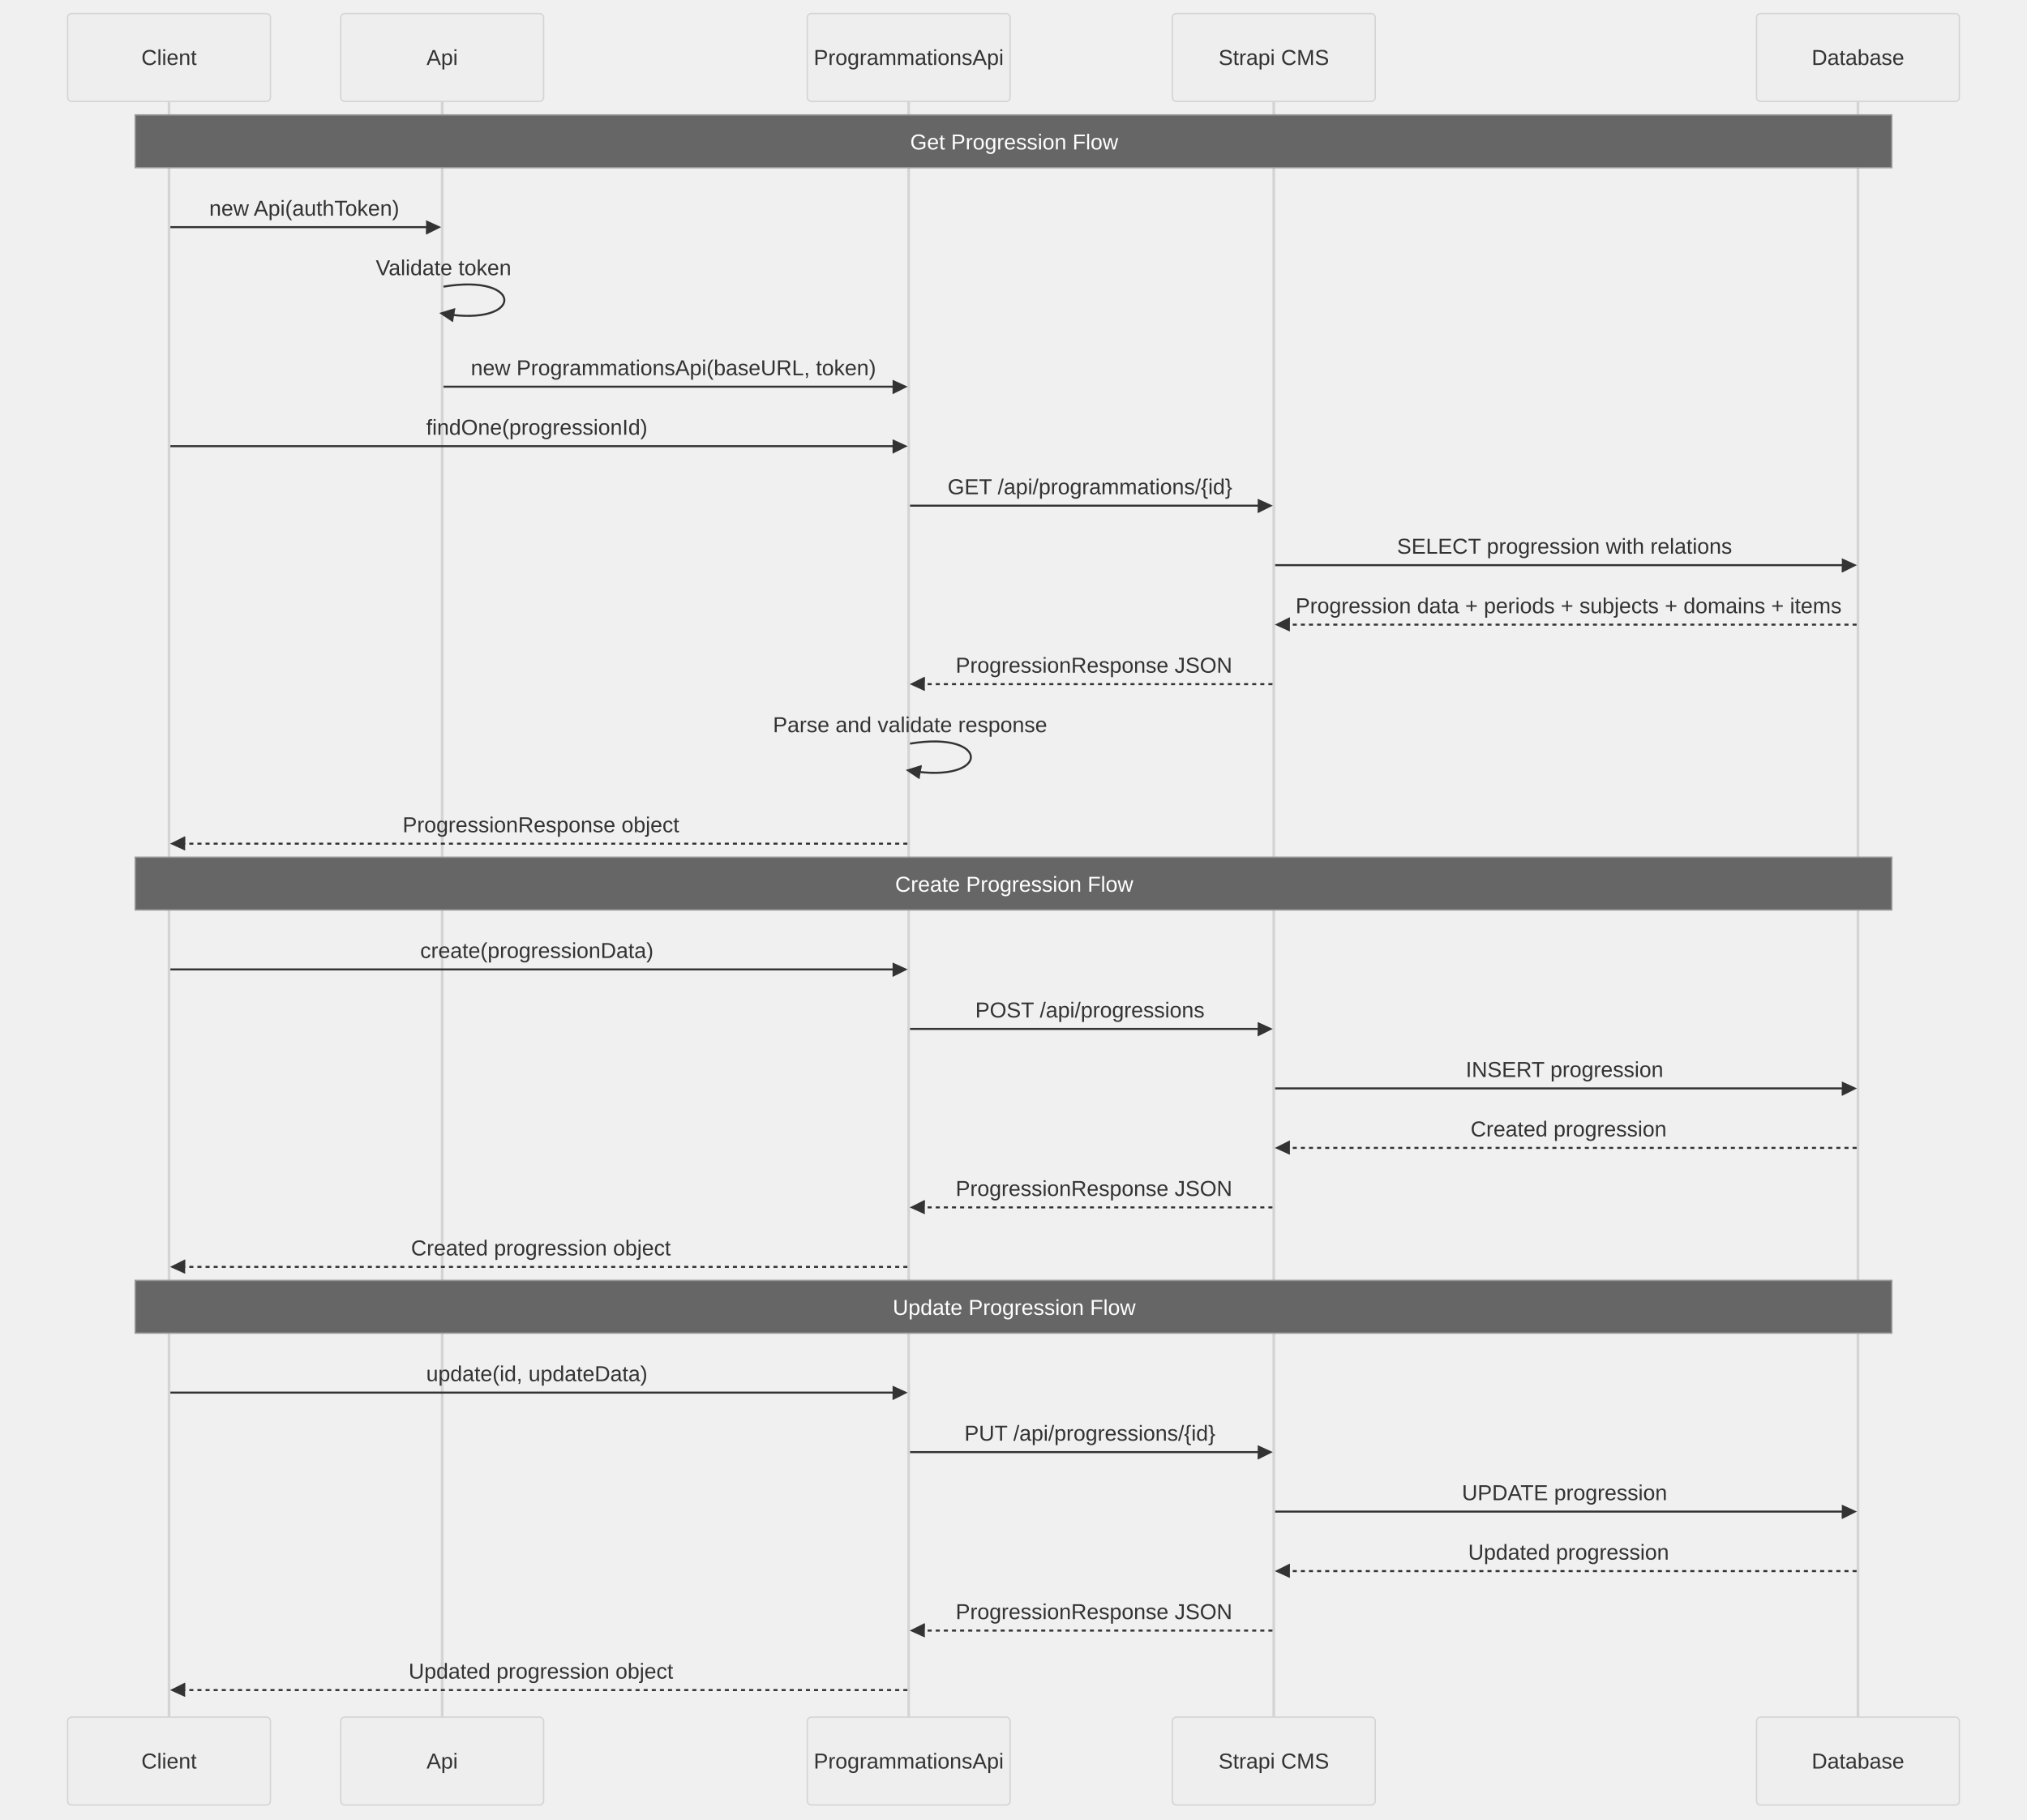
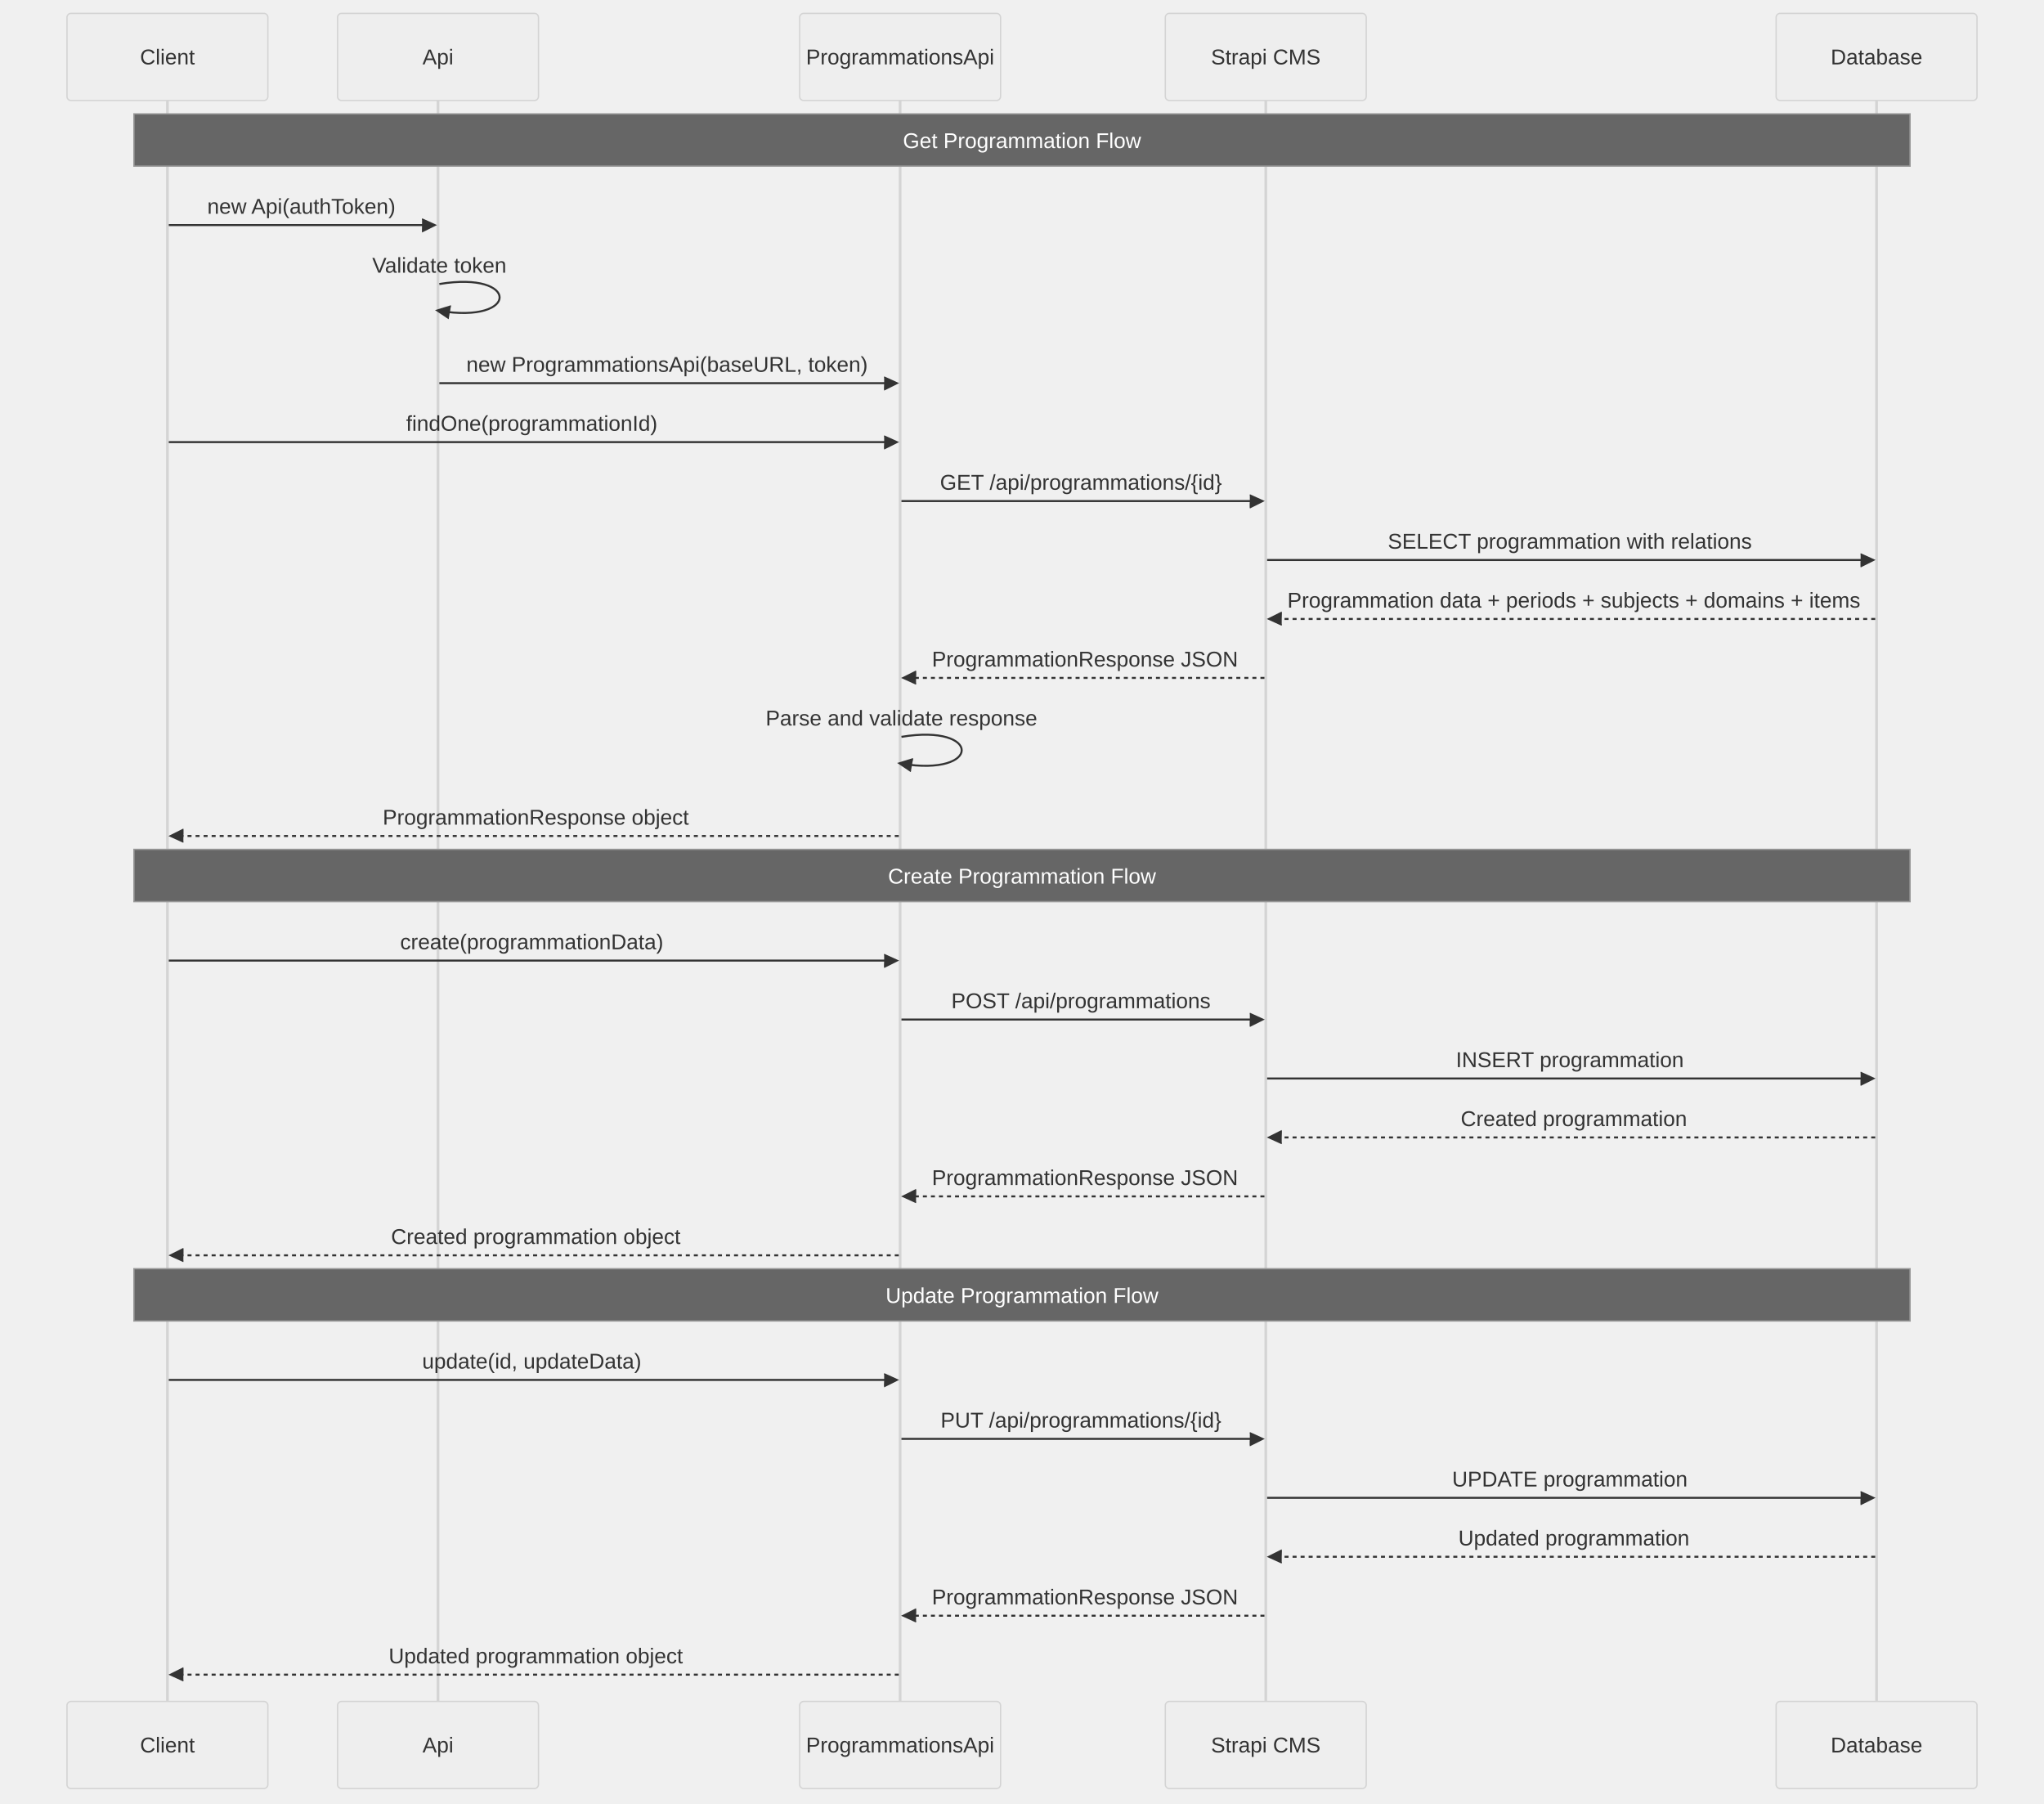
- <svg xmlns="http://www.w3.org/2000/svg" aria-roledescription="sequence" role="graphics-document document" viewBox="-50 -10 1499 1346" style="max-width: 1499px; background-color: white;" width="100%" id="my-svg">
+ <svg xmlns="http://www.w3.org/2000/svg" aria-roledescription="sequence" role="graphics-document document" viewBox="-50 -10 1526 1346" style="max-width: 1526px; background-color: white;" width="100%" id="my-svg">
  <g>
-     <rect class="actor actor-bottom" ry="3" rx="3" name="DB" height="65" width="150" stroke="#666" fill="#eaeaea" y="1260" x="1249" />
-     <text style="text-anchor: middle; font-size: 16px; font-weight: 400;" class="actor actor-box" alignment-baseline="central" dominant-baseline="central" y="1292.5" x="1324">
-       <tspan dy="0" x="1324">Database</tspan>
+     <rect class="actor actor-bottom" ry="3" rx="3" name="DB" height="65" width="150" stroke="#666" fill="#eaeaea" y="1260" x="1276" />
+     <text style="text-anchor: middle; font-size: 16px; font-weight: 400;" class="actor actor-box" alignment-baseline="central" dominant-baseline="central" y="1292.5" x="1351">
+       <tspan dy="0" x="1351">Database</tspan>
    </text>
  </g>
  <g>
-     <rect class="actor actor-bottom" ry="3" rx="3" name="S" height="65" width="150" stroke="#666" fill="#eaeaea" y="1260" x="817" />
-     <text style="text-anchor: middle; font-size: 16px; font-weight: 400;" class="actor actor-box" alignment-baseline="central" dominant-baseline="central" y="1292.5" x="892">
-       <tspan dy="0" x="892">Strapi CMS</tspan>
+     <rect class="actor actor-bottom" ry="3" rx="3" name="S" height="65" width="150" stroke="#666" fill="#eaeaea" y="1260" x="820" />
+     <text style="text-anchor: middle; font-size: 16px; font-weight: 400;" class="actor actor-box" alignment-baseline="central" dominant-baseline="central" y="1292.5" x="895">
+       <tspan dy="0" x="895">Strapi CMS</tspan>
    </text>
  </g>
  <g>
    <rect class="actor actor-bottom" ry="3" rx="3" name="P" height="65" width="150" stroke="#666" fill="#eaeaea" y="1260" x="547" />
    <text style="text-anchor: middle; font-size: 16px; font-weight: 400;" class="actor actor-box" alignment-baseline="central" dominant-baseline="central" y="1292.5" x="622">
      <tspan dy="0" x="622">ProgrammationsApi</tspan>
    </text>
  </g>
  <g>
    <rect class="actor actor-bottom" ry="3" rx="3" name="A" height="65" width="150" stroke="#666" fill="#eaeaea" y="1260" x="202" />
    <text style="text-anchor: middle; font-size: 16px; font-weight: 400;" class="actor actor-box" alignment-baseline="central" dominant-baseline="central" y="1292.5" x="277">
      <tspan dy="0" x="277">Api</tspan>
    </text>
  </g>
  <g>
    <rect class="actor actor-bottom" ry="3" rx="3" name="C" height="65" width="150" stroke="#666" fill="#eaeaea" y="1260" x="0" />
    <text style="text-anchor: middle; font-size: 16px; font-weight: 400;" class="actor actor-box" alignment-baseline="central" dominant-baseline="central" y="1292.5" x="75">
      <tspan dy="0" x="75">Client</tspan>
    </text>
  </g>
  <g>
-     <line name="DB" stroke="#999" stroke-width="0.5px" class="actor-line 200" y2="1260" x2="1324" y1="65" x1="1324" id="actor4" />
+     <line name="DB" stroke="#999" stroke-width="0.5px" class="actor-line 200" y2="1260" x2="1351" y1="65" x1="1351" id="actor4" />
    <g id="root-4">
-       <rect class="actor actor-top" ry="3" rx="3" name="DB" height="65" width="150" stroke="#666" fill="#eaeaea" y="0" x="1249" />
-       <text style="text-anchor: middle; font-size: 16px; font-weight: 400;" class="actor actor-box" alignment-baseline="central" dominant-baseline="central" y="32.5" x="1324">
-         <tspan dy="0" x="1324">Database</tspan>
+       <rect class="actor actor-top" ry="3" rx="3" name="DB" height="65" width="150" stroke="#666" fill="#eaeaea" y="0" x="1276" />
+       <text style="text-anchor: middle; font-size: 16px; font-weight: 400;" class="actor actor-box" alignment-baseline="central" dominant-baseline="central" y="32.5" x="1351">
+         <tspan dy="0" x="1351">Database</tspan>
      </text>
    </g>
  </g>
  <g>
-     <line name="S" stroke="#999" stroke-width="0.5px" class="actor-line 200" y2="1260" x2="892" y1="65" x1="892" id="actor3" />
+     <line name="S" stroke="#999" stroke-width="0.5px" class="actor-line 200" y2="1260" x2="895" y1="65" x1="895" id="actor3" />
    <g id="root-3">
-       <rect class="actor actor-top" ry="3" rx="3" name="S" height="65" width="150" stroke="#666" fill="#eaeaea" y="0" x="817" />
-       <text style="text-anchor: middle; font-size: 16px; font-weight: 400;" class="actor actor-box" alignment-baseline="central" dominant-baseline="central" y="32.5" x="892">
-         <tspan dy="0" x="892">Strapi CMS</tspan>
+       <rect class="actor actor-top" ry="3" rx="3" name="S" height="65" width="150" stroke="#666" fill="#eaeaea" y="0" x="820" />
+       <text style="text-anchor: middle; font-size: 16px; font-weight: 400;" class="actor actor-box" alignment-baseline="central" dominant-baseline="central" y="32.5" x="895">
+         <tspan dy="0" x="895">Strapi CMS</tspan>
      </text>
    </g>
  </g>
  <g>
    <line name="P" stroke="#999" stroke-width="0.5px" class="actor-line 200" y2="1260" x2="622" y1="65" x1="622" id="actor2" />
    <g id="root-2">
      <rect class="actor actor-top" ry="3" rx="3" name="P" height="65" width="150" stroke="#666" fill="#eaeaea" y="0" x="547" />
      <text style="text-anchor: middle; font-size: 16px; font-weight: 400;" class="actor actor-box" alignment-baseline="central" dominant-baseline="central" y="32.5" x="622">
        <tspan dy="0" x="622">ProgrammationsApi</tspan>
      </text>
    </g>
  </g>
  <g>
    <line name="A" stroke="#999" stroke-width="0.5px" class="actor-line 200" y2="1260" x2="277" y1="65" x1="277" id="actor1" />
    <g id="root-1">
      <rect class="actor actor-top" ry="3" rx="3" name="A" height="65" width="150" stroke="#666" fill="#eaeaea" y="0" x="202" />
      <text style="text-anchor: middle; font-size: 16px; font-weight: 400;" class="actor actor-box" alignment-baseline="central" dominant-baseline="central" y="32.5" x="277">
        <tspan dy="0" x="277">Api</tspan>
      </text>
    </g>
  </g>
  <g>
    <line name="C" stroke="#999" stroke-width="0.5px" class="actor-line 200" y2="1260" x2="75" y1="65" x1="75" id="actor0" />
    <g id="root-0">
      <rect class="actor actor-top" ry="3" rx="3" name="C" height="65" width="150" stroke="#666" fill="#eaeaea" y="0" x="0" />
      <text style="text-anchor: middle; font-size: 16px; font-weight: 400;" class="actor actor-box" alignment-baseline="central" dominant-baseline="central" y="32.5" x="75">
        <tspan dy="0" x="75">Client</tspan>
      </text>
    </g>
  </g>
  <style>#my-svg{font-family:"trebuchet ms",verdana,arial,sans-serif;font-size:16px;fill:#000000;}@keyframes edge-animation-frame{from{stroke-dashoffset:0;}}@keyframes dash{to{stroke-dashoffset:0;}}#my-svg .edge-animation-slow{stroke-dasharray:9,5!important;stroke-dashoffset:900;animation:dash 50s linear infinite;stroke-linecap:round;}#my-svg .edge-animation-fast{stroke-dasharray:9,5!important;stroke-dashoffset:900;animation:dash 20s linear infinite;stroke-linecap:round;}#my-svg .error-icon{fill:#552222;}#my-svg .error-text{fill:#552222;stroke:#552222;}#my-svg .edge-thickness-normal{stroke-width:1px;}#my-svg .edge-thickness-thick{stroke-width:3.5px;}#my-svg .edge-pattern-solid{stroke-dasharray:0;}#my-svg .edge-thickness-invisible{stroke-width:0;fill:none;}#my-svg .edge-pattern-dashed{stroke-dasharray:3;}#my-svg .edge-pattern-dotted{stroke-dasharray:2;}#my-svg .marker{fill:#666;stroke:#666;}#my-svg .marker.cross{stroke:#666;}#my-svg svg{font-family:"trebuchet ms",verdana,arial,sans-serif;font-size:16px;}#my-svg p{margin:0;}#my-svg .actor{stroke:hsl(0, 0%, 83%);fill:#eee;}#my-svg text.actor&gt;tspan{fill:#333;stroke:none;}#my-svg .actor-line{stroke:hsl(0, 0%, 83%);}#my-svg .messageLine0{stroke-width:1.5;stroke-dasharray:none;stroke:#333;}#my-svg .messageLine1{stroke-width:1.5;stroke-dasharray:2,2;stroke:#333;}#my-svg #arrowhead path{fill:#333;stroke:#333;}#my-svg .sequenceNumber{fill:white;}#my-svg #sequencenumber{fill:#333;}#my-svg #crosshead path{fill:#333;stroke:#333;}#my-svg .messageText{fill:#333;stroke:none;}#my-svg .labelBox{stroke:hsl(0, 0%, 83%);fill:#eee;}#my-svg .labelText,#my-svg .labelText&gt;tspan{fill:#333;stroke:none;}#my-svg .loopText,#my-svg .loopText&gt;tspan{fill:#333;stroke:none;}#my-svg .loopLine{stroke-width:2px;stroke-dasharray:2,2;stroke:hsl(0, 0%, 83%);fill:hsl(0, 0%, 83%);}#my-svg .note{stroke:#999;fill:#666;}#my-svg .noteText,#my-svg .noteText&gt;tspan{fill:#fff;stroke:none;}#my-svg .activation0{fill:#f4f4f4;stroke:#666;}#my-svg .activation1{fill:#f4f4f4;stroke:#666;}#my-svg .activation2{fill:#f4f4f4;stroke:#666;}#my-svg .actorPopupMenu{position:absolute;}#my-svg .actorPopupMenuPanel{position:absolute;fill:#eee;box-shadow:0px 8px 16px 0px rgba(0,0,0,0.2);filter:drop-shadow(3px 5px 2px rgb(0 0 0 / 0.4));}#my-svg .actor-man line{stroke:hsl(0, 0%, 83%);fill:#eee;}#my-svg .actor-man circle,#my-svg line{stroke:hsl(0, 0%, 83%);fill:#eee;stroke-width:2px;}#my-svg :root{--mermaid-font-family:"trebuchet ms",verdana,arial,sans-serif;}</style>
  <g />
  <defs>
    <symbol height="24" width="24" id="computer">
      <path d="M2 2v13h20v-13h-20zm18 11h-16v-9h16v9zm-10.228 6l.466-1h3.524l.467 1h-4.457zm14.228 3h-24l2-6h2.104l-1.33 4h18.45l-1.297-4h2.073l2 6zm-5-10h-14v-7h14v7z" transform="scale(.5)" />
    </symbol>
  </defs>
  <defs>
    <symbol clip-rule="evenodd" fill-rule="evenodd" id="database">
      <path d="M12.258.001l.256.004.255.005.253.008.251.01.249.012.247.015.246.016.242.019.241.02.239.023.236.024.233.027.231.028.229.031.225.032.223.034.22.036.217.038.214.04.211.041.208.043.205.045.201.046.198.048.194.05.191.051.187.053.183.054.18.056.175.057.172.059.168.06.163.061.16.063.155.064.15.066.074.033.073.033.071.034.07.034.069.035.068.035.067.035.066.035.064.036.064.036.062.036.06.036.06.037.058.037.058.037.055.038.055.038.053.038.052.038.051.039.05.039.048.039.047.039.045.04.044.04.043.04.041.04.04.041.039.041.037.041.036.041.034.041.033.042.032.042.03.042.029.042.027.042.026.043.024.043.023.043.021.043.02.043.018.044.017.043.015.044.013.044.012.044.011.045.009.044.007.045.006.045.004.045.002.045.001.045v17l-.001.045-.002.045-.004.045-.006.045-.007.045-.009.044-.011.045-.012.044-.013.044-.015.044-.017.043-.018.044-.02.043-.021.043-.023.043-.024.043-.026.043-.027.042-.029.042-.03.042-.032.042-.033.042-.034.041-.036.041-.037.041-.039.041-.04.041-.041.04-.043.04-.044.04-.045.04-.047.039-.048.039-.05.039-.051.039-.052.038-.053.038-.055.038-.055.038-.058.037-.058.037-.06.037-.06.036-.062.036-.064.036-.064.036-.066.035-.067.035-.068.035-.069.035-.07.034-.071.034-.073.033-.074.033-.15.066-.155.064-.16.063-.163.061-.168.06-.172.059-.175.057-.18.056-.183.054-.187.053-.191.051-.194.05-.198.048-.201.046-.205.045-.208.043-.211.041-.214.04-.217.038-.22.036-.223.034-.225.032-.229.031-.231.028-.233.027-.236.024-.239.023-.241.02-.242.019-.246.016-.247.015-.249.012-.251.01-.253.008-.255.005-.256.004-.258.001-.258-.001-.256-.004-.255-.005-.253-.008-.251-.01-.249-.012-.247-.015-.245-.016-.243-.019-.241-.02-.238-.023-.236-.024-.234-.027-.231-.028-.228-.031-.226-.032-.223-.034-.22-.036-.217-.038-.214-.04-.211-.041-.208-.043-.204-.045-.201-.046-.198-.048-.195-.05-.19-.051-.187-.053-.184-.054-.179-.056-.176-.057-.172-.059-.167-.06-.164-.061-.159-.063-.155-.064-.151-.066-.074-.033-.072-.033-.072-.034-.07-.034-.069-.035-.068-.035-.067-.035-.066-.035-.064-.036-.063-.036-.062-.036-.061-.036-.06-.037-.058-.037-.057-.037-.056-.038-.055-.038-.053-.038-.052-.038-.051-.039-.049-.039-.049-.039-.046-.039-.046-.04-.044-.04-.043-.04-.041-.04-.04-.041-.039-.041-.037-.041-.036-.041-.034-.041-.033-.042-.032-.042-.03-.042-.029-.042-.027-.042-.026-.043-.024-.043-.023-.043-.021-.043-.02-.043-.018-.044-.017-.043-.015-.044-.013-.044-.012-.044-.011-.045-.009-.044-.007-.045-.006-.045-.004-.045-.002-.045-.001-.045v-17l.001-.045.002-.045.004-.045.006-.045.007-.045.009-.044.011-.045.012-.044.013-.044.015-.044.017-.043.018-.044.02-.043.021-.043.023-.043.024-.043.026-.043.027-.042.029-.042.03-.042.032-.042.033-.042.034-.041.036-.041.037-.041.039-.041.04-.041.041-.04.043-.04.044-.04.046-.04.046-.039.049-.039.049-.039.051-.039.052-.038.053-.038.055-.038.056-.038.057-.037.058-.037.06-.037.061-.036.062-.036.063-.036.064-.036.066-.035.067-.035.068-.035.069-.035.07-.034.072-.034.072-.033.074-.033.151-.066.155-.064.159-.063.164-.061.167-.06.172-.059.176-.057.179-.056.184-.054.187-.053.19-.051.195-.05.198-.048.201-.046.204-.045.208-.043.211-.041.214-.04.217-.038.22-.036.223-.034.226-.032.228-.031.231-.028.234-.027.236-.024.238-.023.241-.02.243-.019.245-.016.247-.015.249-.012.251-.01.253-.008.255-.005.256-.004.258-.001.258.001zm-9.258 20.499v.01l.001.021.003.021.004.022.005.021.006.022.007.022.009.023.01.022.011.023.012.023.013.023.015.023.016.024.017.023.018.024.019.024.021.024.022.025.023.024.024.025.052.049.056.05.061.051.066.051.07.051.075.051.079.052.084.052.088.052.092.052.097.052.102.051.105.052.11.052.114.051.119.051.123.051.127.05.131.05.135.05.139.048.144.049.147.047.152.047.155.047.16.045.163.045.167.043.171.043.176.041.178.041.183.039.187.039.19.037.194.035.197.035.202.033.204.031.209.03.212.029.216.027.219.025.222.024.226.021.23.02.233.018.236.016.24.015.243.012.246.01.249.008.253.005.256.004.259.001.26-.001.257-.004.254-.005.25-.008.247-.011.244-.012.241-.014.237-.016.233-.018.231-.021.226-.021.224-.024.22-.026.216-.027.212-.028.21-.031.205-.031.202-.034.198-.034.194-.036.191-.037.187-.039.183-.04.179-.04.175-.042.172-.043.168-.044.163-.045.16-.046.155-.046.152-.047.148-.048.143-.049.139-.049.136-.05.131-.05.126-.05.123-.051.118-.052.114-.051.11-.052.106-.052.101-.052.096-.052.092-.052.088-.053.083-.051.079-.052.074-.052.07-.051.065-.051.06-.051.056-.05.051-.05.023-.024.023-.025.021-.024.02-.024.019-.024.018-.024.017-.024.015-.023.014-.024.013-.023.012-.023.01-.023.01-.022.008-.022.006-.022.006-.022.004-.022.004-.021.001-.021.001-.021v-4.127l-.077.055-.08.053-.083.054-.085.053-.087.052-.09.052-.093.051-.095.05-.097.05-.1.049-.102.049-.105.048-.106.047-.109.047-.111.046-.114.045-.115.045-.118.044-.12.043-.122.042-.124.042-.126.041-.128.04-.13.04-.132.038-.134.038-.135.037-.138.037-.139.035-.142.035-.143.034-.144.033-.147.032-.148.031-.15.03-.151.03-.153.029-.154.027-.156.027-.158.026-.159.025-.161.024-.162.023-.163.022-.165.021-.166.02-.167.019-.169.018-.169.017-.171.016-.173.015-.173.014-.175.013-.175.012-.177.011-.178.01-.179.008-.179.008-.181.006-.182.005-.182.004-.184.003-.184.002h-.37l-.184-.002-.184-.003-.182-.004-.182-.005-.181-.006-.179-.008-.179-.008-.178-.01-.176-.011-.176-.012-.175-.013-.173-.014-.172-.015-.171-.016-.17-.017-.169-.018-.167-.019-.166-.02-.165-.021-.163-.022-.162-.023-.161-.024-.159-.025-.157-.026-.156-.027-.155-.027-.153-.029-.151-.03-.15-.03-.148-.031-.146-.032-.145-.033-.143-.034-.141-.035-.14-.035-.137-.037-.136-.037-.134-.038-.132-.038-.13-.04-.128-.04-.126-.041-.124-.042-.122-.042-.12-.044-.117-.043-.116-.045-.113-.045-.112-.046-.109-.047-.106-.047-.105-.048-.102-.049-.1-.049-.097-.05-.095-.05-.093-.052-.09-.051-.087-.052-.085-.053-.083-.054-.08-.054-.077-.054v4.127zm0-5.654v.011l.001.021.003.021.004.021.005.022.006.022.007.022.009.022.01.022.011.023.012.023.013.023.015.024.016.023.017.024.018.024.019.024.021.024.022.024.023.025.024.024.052.05.056.05.061.05.066.051.07.051.075.052.079.051.084.052.088.052.092.052.097.052.102.052.105.052.11.051.114.051.119.052.123.05.127.051.131.05.135.049.139.049.144.048.147.048.152.047.155.046.16.045.163.045.167.044.171.042.176.042.178.04.183.04.187.038.19.037.194.036.197.034.202.033.204.032.209.03.212.028.216.027.219.025.222.024.226.022.23.02.233.018.236.016.24.014.243.012.246.01.249.008.253.006.256.003.259.001.26-.001.257-.003.254-.006.25-.008.247-.01.244-.012.241-.015.237-.016.233-.018.231-.02.226-.022.224-.024.22-.025.216-.027.212-.029.21-.03.205-.032.202-.033.198-.035.194-.036.191-.037.187-.039.183-.039.179-.041.175-.042.172-.043.168-.044.163-.045.16-.045.155-.047.152-.047.148-.048.143-.048.139-.05.136-.049.131-.05.126-.051.123-.051.118-.051.114-.052.11-.052.106-.052.101-.052.096-.052.092-.052.088-.052.083-.052.079-.052.074-.051.07-.052.065-.051.06-.05.056-.051.051-.049.023-.025.023-.024.021-.025.02-.024.019-.024.018-.024.017-.024.015-.023.014-.023.013-.024.012-.022.01-.023.01-.023.008-.022.006-.022.006-.022.004-.021.004-.022.001-.021.001-.021v-4.139l-.077.054-.08.054-.083.054-.085.052-.087.053-.09.051-.093.051-.095.051-.097.05-.1.049-.102.049-.105.048-.106.047-.109.047-.111.046-.114.045-.115.044-.118.044-.12.044-.122.042-.124.042-.126.041-.128.04-.13.039-.132.039-.134.038-.135.037-.138.036-.139.036-.142.035-.143.033-.144.033-.147.033-.148.031-.15.03-.151.03-.153.028-.154.028-.156.027-.158.026-.159.025-.161.024-.162.023-.163.022-.165.021-.166.02-.167.019-.169.018-.169.017-.171.016-.173.015-.173.014-.175.013-.175.012-.177.011-.178.009-.179.009-.179.007-.181.007-.182.005-.182.004-.184.003-.184.002h-.37l-.184-.002-.184-.003-.182-.004-.182-.005-.181-.007-.179-.007-.179-.009-.178-.009-.176-.011-.176-.012-.175-.013-.173-.014-.172-.015-.171-.016-.17-.017-.169-.018-.167-.019-.166-.02-.165-.021-.163-.022-.162-.023-.161-.024-.159-.025-.157-.026-.156-.027-.155-.028-.153-.028-.151-.03-.15-.03-.148-.031-.146-.033-.145-.033-.143-.033-.141-.035-.14-.036-.137-.036-.136-.037-.134-.038-.132-.039-.13-.039-.128-.04-.126-.041-.124-.042-.122-.043-.12-.043-.117-.044-.116-.044-.113-.046-.112-.046-.109-.046-.106-.047-.105-.048-.102-.049-.1-.049-.097-.05-.095-.051-.093-.051-.09-.051-.087-.053-.085-.052-.083-.054-.08-.054-.077-.054v4.139zm0-5.666v.011l.001.02.003.022.004.021.005.022.006.021.007.022.009.023.01.022.011.023.012.023.013.023.015.023.016.024.017.024.018.023.019.024.021.025.022.024.023.024.024.025.052.05.056.05.061.05.066.051.07.051.075.052.079.051.084.052.088.052.092.052.097.052.102.052.105.051.11.052.114.051.119.051.123.051.127.05.131.05.135.05.139.049.144.048.147.048.152.047.155.046.16.045.163.045.167.043.171.043.176.042.178.04.183.04.187.038.19.037.194.036.197.034.202.033.204.032.209.03.212.028.216.027.219.025.222.024.226.021.23.02.233.018.236.017.24.014.243.012.246.01.249.008.253.006.256.003.259.001.26-.001.257-.003.254-.006.25-.008.247-.01.244-.013.241-.014.237-.016.233-.018.231-.02.226-.022.224-.024.22-.025.216-.027.212-.029.21-.03.205-.032.202-.033.198-.035.194-.036.191-.037.187-.039.183-.039.179-.041.175-.042.172-.043.168-.044.163-.045.16-.045.155-.047.152-.047.148-.048.143-.049.139-.049.136-.049.131-.051.126-.05.123-.051.118-.052.114-.051.11-.052.106-.052.101-.052.096-.052.092-.052.088-.052.083-.052.079-.052.074-.052.07-.051.065-.051.06-.051.056-.05.051-.049.023-.025.023-.025.021-.024.02-.024.019-.024.018-.024.017-.024.015-.023.014-.024.013-.023.012-.023.01-.022.01-.023.008-.022.006-.022.006-.022.004-.022.004-.021.001-.021.001-.021v-4.153l-.077.054-.08.054-.083.053-.085.053-.087.053-.09.051-.093.051-.095.051-.097.05-.1.049-.102.048-.105.048-.106.048-.109.046-.111.046-.114.046-.115.044-.118.044-.12.043-.122.043-.124.042-.126.041-.128.04-.13.039-.132.039-.134.038-.135.037-.138.036-.139.036-.142.034-.143.034-.144.033-.147.032-.148.032-.15.03-.151.03-.153.028-.154.028-.156.027-.158.026-.159.024-.161.024-.162.023-.163.023-.165.021-.166.02-.167.019-.169.018-.169.017-.171.016-.173.015-.173.014-.175.013-.175.012-.177.01-.178.01-.179.009-.179.007-.181.006-.182.006-.182.004-.184.003-.184.001-.185.001-.185-.001-.184-.001-.184-.003-.182-.004-.182-.006-.181-.006-.179-.007-.179-.009-.178-.01-.176-.01-.176-.012-.175-.013-.173-.014-.172-.015-.171-.016-.17-.017-.169-.018-.167-.019-.166-.02-.165-.021-.163-.023-.162-.023-.161-.024-.159-.024-.157-.026-.156-.027-.155-.028-.153-.028-.151-.03-.15-.03-.148-.032-.146-.032-.145-.033-.143-.034-.141-.034-.14-.036-.137-.036-.136-.037-.134-.038-.132-.039-.13-.039-.128-.041-.126-.041-.124-.041-.122-.043-.12-.043-.117-.044-.116-.044-.113-.046-.112-.046-.109-.046-.106-.048-.105-.048-.102-.048-.1-.05-.097-.049-.095-.051-.093-.051-.09-.052-.087-.052-.085-.053-.083-.053-.08-.054-.077-.054v4.153zm8.74-8.179l-.257.004-.254.005-.25.008-.247.011-.244.012-.241.014-.237.016-.233.018-.231.021-.226.022-.224.023-.22.026-.216.027-.212.028-.21.031-.205.032-.202.033-.198.034-.194.036-.191.038-.187.038-.183.04-.179.041-.175.042-.172.043-.168.043-.163.045-.16.046-.155.046-.152.048-.148.048-.143.048-.139.049-.136.05-.131.05-.126.051-.123.051-.118.051-.114.052-.11.052-.106.052-.101.052-.096.052-.092.052-.088.052-.083.052-.079.052-.074.051-.07.052-.065.051-.06.05-.056.05-.051.05-.023.025-.023.024-.021.024-.02.025-.019.024-.018.024-.017.023-.015.024-.014.023-.013.023-.012.023-.01.023-.01.022-.008.022-.006.023-.006.021-.004.022-.004.021-.001.021-.001.021.001.021.001.021.004.021.004.022.006.021.006.023.008.022.01.022.01.023.012.023.013.023.014.023.015.024.017.023.018.024.019.024.02.025.021.024.023.024.023.025.051.05.056.05.06.05.065.051.07.052.074.051.079.052.083.052.088.052.092.052.096.052.101.052.106.052.11.052.114.052.118.051.123.051.126.051.131.05.136.05.139.049.143.048.148.048.152.048.155.046.16.046.163.045.168.043.172.043.175.042.179.041.183.04.187.038.191.038.194.036.198.034.202.033.205.032.21.031.212.028.216.027.22.026.224.023.226.022.231.021.233.018.237.016.241.014.244.012.247.011.25.008.254.005.257.004.26.001.26-.001.257-.004.254-.005.25-.008.247-.011.244-.012.241-.014.237-.016.233-.018.231-.021.226-.022.224-.023.22-.026.216-.027.212-.028.21-.031.205-.032.202-.033.198-.034.194-.036.191-.038.187-.038.183-.04.179-.041.175-.042.172-.043.168-.043.163-.045.16-.046.155-.046.152-.048.148-.048.143-.048.139-.049.136-.05.131-.05.126-.051.123-.051.118-.051.114-.052.11-.052.106-.052.101-.052.096-.052.092-.052.088-.052.083-.052.079-.052.074-.051.07-.052.065-.051.06-.05.056-.05.051-.05.023-.025.023-.024.021-.024.02-.025.019-.024.018-.024.017-.023.015-.024.014-.023.013-.023.012-.023.01-.023.01-.022.008-.022.006-.023.006-.021.004-.022.004-.021.001-.021.001-.021-.001-.021-.001-.021-.004-.021-.004-.022-.006-.021-.006-.023-.008-.022-.01-.022-.01-.023-.012-.023-.013-.023-.014-.023-.015-.024-.017-.023-.018-.024-.019-.024-.02-.025-.021-.024-.023-.024-.023-.025-.051-.05-.056-.05-.06-.05-.065-.051-.07-.052-.074-.051-.079-.052-.083-.052-.088-.052-.092-.052-.096-.052-.101-.052-.106-.052-.11-.052-.114-.052-.118-.051-.123-.051-.126-.051-.131-.05-.136-.05-.139-.049-.143-.048-.148-.048-.152-.048-.155-.046-.16-.046-.163-.045-.168-.043-.172-.043-.175-.042-.179-.041-.183-.04-.187-.038-.191-.038-.194-.036-.198-.034-.202-.033-.205-.032-.21-.031-.212-.028-.216-.027-.22-.026-.224-.023-.226-.022-.231-.021-.233-.018-.237-.016-.241-.014-.244-.012-.247-.011-.25-.008-.254-.005-.257-.004-.26-.001-.26.001z" transform="scale(.5)" />
    </symbol>
  </defs>
  <defs>
    <symbol height="24" width="24" id="clock">
      <path d="M12 2c5.514 0 10 4.486 10 10s-4.486 10-10 10-10-4.486-10-10 4.486-10 10-10zm0-2c-6.627 0-12 5.373-12 12s5.373 12 12 12 12-5.373 12-12-5.373-12-12-12zm5.848 12.459c.202.038.202.333.001.372-1.907.361-6.045 1.111-6.547 1.111-.719 0-1.301-.582-1.301-1.301 0-.512.77-5.447 1.125-7.445.034-.192.312-.181.343.014l.985 6.238 5.394 1.011z" transform="scale(.5)" />
    </symbol>
  </defs>
  <defs>
    <marker orient="auto-start-reverse" markerHeight="12" markerWidth="12" markerUnits="userSpaceOnUse" refY="5" refX="7.9" id="arrowhead">
      <path d="M -1 0 L 10 5 L 0 10 z" />
    </marker>
  </defs>
  <defs>
    <marker refY="4.5" refX="4" orient="auto" markerHeight="8" markerWidth="15" id="crosshead">
      <path style="stroke-dasharray: 0, 0;" d="M 1,2 L 6,7 M 6,2 L 1,7" stroke-width="1pt" stroke="#000000" fill="none" />
    </marker>
  </defs>
  <defs>
    <marker orient="auto" markerHeight="28" markerWidth="20" refY="7" refX="15.5" id="filled-head">
      <path d="M 18,7 L9,13 L14,7 L9,1 Z" />
    </marker>
  </defs>
  <defs>
    <marker orient="auto" markerHeight="40" markerWidth="60" refY="15" refX="15" id="sequencenumber">
      <circle r="6" cy="15" cx="15" />
    </marker>
  </defs>
  <g>
-     <rect class="note" height="39" width="1299" stroke="#666" fill="#EDF2AE" y="75" x="50" />
-     <text style="font-size: 16px; font-weight: 400;" dy="1em" class="noteText" alignment-baseline="middle" dominant-baseline="middle" text-anchor="middle" y="80" x="700">
-       <tspan x="700">Get Progression Flow</tspan>
+     <rect class="note" height="39" width="1326" stroke="#666" fill="#EDF2AE" y="75" x="50" />
+     <text style="font-size: 16px; font-weight: 400;" dy="1em" class="noteText" alignment-baseline="middle" dominant-baseline="middle" text-anchor="middle" y="80" x="713">
+       <tspan x="713">Get Programmation Flow</tspan>
    </text>
  </g>
  <g>
-     <rect class="note" height="39" width="1299" stroke="#666" fill="#EDF2AE" y="624" x="50" />
-     <text style="font-size: 16px; font-weight: 400;" dy="1em" class="noteText" alignment-baseline="middle" dominant-baseline="middle" text-anchor="middle" y="629" x="700">
-       <tspan x="700">Create Progression Flow</tspan>
+     <rect class="note" height="39" width="1326" stroke="#666" fill="#EDF2AE" y="624" x="50" />
+     <text style="font-size: 16px; font-weight: 400;" dy="1em" class="noteText" alignment-baseline="middle" dominant-baseline="middle" text-anchor="middle" y="629" x="713">
+       <tspan x="713">Create Programmation Flow</tspan>
    </text>
  </g>
  <g>
-     <rect class="note" height="39" width="1299" stroke="#666" fill="#EDF2AE" y="937" x="50" />
-     <text style="font-size: 16px; font-weight: 400;" dy="1em" class="noteText" alignment-baseline="middle" dominant-baseline="middle" text-anchor="middle" y="942" x="700">
-       <tspan x="700">Update Progression Flow</tspan>
+     <rect class="note" height="39" width="1326" stroke="#666" fill="#EDF2AE" y="937" x="50" />
+     <text style="font-size: 16px; font-weight: 400;" dy="1em" class="noteText" alignment-baseline="middle" dominant-baseline="middle" text-anchor="middle" y="942" x="713">
+       <tspan x="713">Update Programmation Flow</tspan>
    </text>
  </g>
  <text style="font-size: 16px; font-weight: 400;" dy="1em" class="messageText" alignment-baseline="middle" dominant-baseline="middle" text-anchor="middle" y="129" x="175">new Api(authToken)</text>
  <line style="fill: none;" marker-end="url(#arrowhead)" stroke="none" stroke-width="2" class="messageLine0" y2="158" x2="273" y1="158" x1="76" />
  <text style="font-size: 16px; font-weight: 400;" dy="1em" class="messageText" alignment-baseline="middle" dominant-baseline="middle" text-anchor="middle" y="173" x="278">Validate token</text>
  <path style="fill: none;" marker-end="url(#arrowhead)" stroke="none" stroke-width="2" class="messageLine0" d="M 278,202 C 338,192 338,232 278,222" />
  <text style="font-size: 16px; font-weight: 400;" dy="1em" class="messageText" alignment-baseline="middle" dominant-baseline="middle" text-anchor="middle" y="247" x="448">new ProgrammationsApi(baseURL, token)</text>
  <line style="fill: none;" marker-end="url(#arrowhead)" stroke="none" stroke-width="2" class="messageLine0" y2="276" x2="618" y1="276" x1="278" />
-   <text style="font-size: 16px; font-weight: 400;" dy="1em" class="messageText" alignment-baseline="middle" dominant-baseline="middle" text-anchor="middle" y="291" x="347">findOne(progressionId)</text>
+   <text style="font-size: 16px; font-weight: 400;" dy="1em" class="messageText" alignment-baseline="middle" dominant-baseline="middle" text-anchor="middle" y="291" x="347">findOne(programmationId)</text>
  <line style="fill: none;" marker-end="url(#arrowhead)" stroke="none" stroke-width="2" class="messageLine0" y2="320" x2="618" y1="320" x1="76" />
-   <text style="font-size: 16px; font-weight: 400;" dy="1em" class="messageText" alignment-baseline="middle" dominant-baseline="middle" text-anchor="middle" y="335" x="756">GET /api/programmations/{id}</text>
-   <line style="fill: none;" marker-end="url(#arrowhead)" stroke="none" stroke-width="2" class="messageLine0" y2="364" x2="888" y1="364" x1="623" />
-   <text style="font-size: 16px; font-weight: 400;" dy="1em" class="messageText" alignment-baseline="middle" dominant-baseline="middle" text-anchor="middle" y="379" x="1107">SELECT progression with relations</text>
-   <line style="fill: none;" marker-end="url(#arrowhead)" stroke="none" stroke-width="2" class="messageLine0" y2="408" x2="1320" y1="408" x1="893" />
-   <text style="font-size: 16px; font-weight: 400;" dy="1em" class="messageText" alignment-baseline="middle" dominant-baseline="middle" text-anchor="middle" y="423" x="1110">Progression data + periods + subjects + domains + items</text>
-   <line style="stroke-dasharray: 3, 3; fill: none;" marker-end="url(#arrowhead)" stroke="none" stroke-width="2" class="messageLine1" y2="452" x2="896" y1="452" x1="1323" />
-   <text style="font-size: 16px; font-weight: 400;" dy="1em" class="messageText" alignment-baseline="middle" dominant-baseline="middle" text-anchor="middle" y="467" x="759">ProgressionResponse JSON</text>
-   <line style="stroke-dasharray: 3, 3; fill: none;" marker-end="url(#arrowhead)" stroke="none" stroke-width="2" class="messageLine1" y2="496" x2="626" y1="496" x1="891" />
+   <text style="font-size: 16px; font-weight: 400;" dy="1em" class="messageText" alignment-baseline="middle" dominant-baseline="middle" text-anchor="middle" y="335" x="757">GET /api/programmations/{id}</text>
+   <line style="fill: none;" marker-end="url(#arrowhead)" stroke="none" stroke-width="2" class="messageLine0" y2="364" x2="891" y1="364" x1="623" />
+   <text style="font-size: 16px; font-weight: 400;" dy="1em" class="messageText" alignment-baseline="middle" dominant-baseline="middle" text-anchor="middle" y="379" x="1122">SELECT programmation with relations</text>
+   <line style="fill: none;" marker-end="url(#arrowhead)" stroke="none" stroke-width="2" class="messageLine0" y2="408" x2="1347" y1="408" x1="896" />
+   <text style="font-size: 16px; font-weight: 400;" dy="1em" class="messageText" alignment-baseline="middle" dominant-baseline="middle" text-anchor="middle" y="423" x="1125">Programmation data + periods + subjects + domains + items</text>
+   <line style="stroke-dasharray: 3, 3; fill: none;" marker-end="url(#arrowhead)" stroke="none" stroke-width="2" class="messageLine1" y2="452" x2="899" y1="452" x1="1350" />
+   <text style="font-size: 16px; font-weight: 400;" dy="1em" class="messageText" alignment-baseline="middle" dominant-baseline="middle" text-anchor="middle" y="467" x="760">ProgrammationResponse JSON</text>
+   <line style="stroke-dasharray: 3, 3; fill: none;" marker-end="url(#arrowhead)" stroke="none" stroke-width="2" class="messageLine1" y2="496" x2="626" y1="496" x1="894" />
  <text style="font-size: 16px; font-weight: 400;" dy="1em" class="messageText" alignment-baseline="middle" dominant-baseline="middle" text-anchor="middle" y="511" x="623">Parse and validate response</text>
  <path style="fill: none;" marker-end="url(#arrowhead)" stroke="none" stroke-width="2" class="messageLine0" d="M 623,540 C 683,530 683,570 623,560" />
-   <text style="font-size: 16px; font-weight: 400;" dy="1em" class="messageText" alignment-baseline="middle" dominant-baseline="middle" text-anchor="middle" y="585" x="350">ProgressionResponse object</text>
+   <text style="font-size: 16px; font-weight: 400;" dy="1em" class="messageText" alignment-baseline="middle" dominant-baseline="middle" text-anchor="middle" y="585" x="350">ProgrammationResponse object</text>
  <line style="stroke-dasharray: 3, 3; fill: none;" marker-end="url(#arrowhead)" stroke="none" stroke-width="2" class="messageLine1" y2="614" x2="79" y1="614" x1="621" />
-   <text style="font-size: 16px; font-weight: 400;" dy="1em" class="messageText" alignment-baseline="middle" dominant-baseline="middle" text-anchor="middle" y="678" x="347">create(progressionData)</text>
+   <text style="font-size: 16px; font-weight: 400;" dy="1em" class="messageText" alignment-baseline="middle" dominant-baseline="middle" text-anchor="middle" y="678" x="347">create(programmationData)</text>
  <line style="fill: none;" marker-end="url(#arrowhead)" stroke="none" stroke-width="2" class="messageLine0" y2="707" x2="618" y1="707" x1="76" />
-   <text style="font-size: 16px; font-weight: 400;" dy="1em" class="messageText" alignment-baseline="middle" dominant-baseline="middle" text-anchor="middle" y="722" x="756">POST /api/progressions</text>
-   <line style="fill: none;" marker-end="url(#arrowhead)" stroke="none" stroke-width="2" class="messageLine0" y2="751" x2="888" y1="751" x1="623" />
-   <text style="font-size: 16px; font-weight: 400;" dy="1em" class="messageText" alignment-baseline="middle" dominant-baseline="middle" text-anchor="middle" y="766" x="1107">INSERT progression</text>
-   <line style="fill: none;" marker-end="url(#arrowhead)" stroke="none" stroke-width="2" class="messageLine0" y2="795" x2="1320" y1="795" x1="893" />
-   <text style="font-size: 16px; font-weight: 400;" dy="1em" class="messageText" alignment-baseline="middle" dominant-baseline="middle" text-anchor="middle" y="810" x="1110">Created progression</text>
-   <line style="stroke-dasharray: 3, 3; fill: none;" marker-end="url(#arrowhead)" stroke="none" stroke-width="2" class="messageLine1" y2="839" x2="896" y1="839" x1="1323" />
-   <text style="font-size: 16px; font-weight: 400;" dy="1em" class="messageText" alignment-baseline="middle" dominant-baseline="middle" text-anchor="middle" y="854" x="759">ProgressionResponse JSON</text>
-   <line style="stroke-dasharray: 3, 3; fill: none;" marker-end="url(#arrowhead)" stroke="none" stroke-width="2" class="messageLine1" y2="883" x2="626" y1="883" x1="891" />
-   <text style="font-size: 16px; font-weight: 400;" dy="1em" class="messageText" alignment-baseline="middle" dominant-baseline="middle" text-anchor="middle" y="898" x="350">Created progression object</text>
+   <text style="font-size: 16px; font-weight: 400;" dy="1em" class="messageText" alignment-baseline="middle" dominant-baseline="middle" text-anchor="middle" y="722" x="757">POST /api/programmations</text>
+   <line style="fill: none;" marker-end="url(#arrowhead)" stroke="none" stroke-width="2" class="messageLine0" y2="751" x2="891" y1="751" x1="623" />
+   <text style="font-size: 16px; font-weight: 400;" dy="1em" class="messageText" alignment-baseline="middle" dominant-baseline="middle" text-anchor="middle" y="766" x="1122">INSERT programmation</text>
+   <line style="fill: none;" marker-end="url(#arrowhead)" stroke="none" stroke-width="2" class="messageLine0" y2="795" x2="1347" y1="795" x1="896" />
+   <text style="font-size: 16px; font-weight: 400;" dy="1em" class="messageText" alignment-baseline="middle" dominant-baseline="middle" text-anchor="middle" y="810" x="1125">Created programmation</text>
+   <line style="stroke-dasharray: 3, 3; fill: none;" marker-end="url(#arrowhead)" stroke="none" stroke-width="2" class="messageLine1" y2="839" x2="899" y1="839" x1="1350" />
+   <text style="font-size: 16px; font-weight: 400;" dy="1em" class="messageText" alignment-baseline="middle" dominant-baseline="middle" text-anchor="middle" y="854" x="760">ProgrammationResponse JSON</text>
+   <line style="stroke-dasharray: 3, 3; fill: none;" marker-end="url(#arrowhead)" stroke="none" stroke-width="2" class="messageLine1" y2="883" x2="626" y1="883" x1="894" />
+   <text style="font-size: 16px; font-weight: 400;" dy="1em" class="messageText" alignment-baseline="middle" dominant-baseline="middle" text-anchor="middle" y="898" x="350">Created programmation object</text>
  <line style="stroke-dasharray: 3, 3; fill: none;" marker-end="url(#arrowhead)" stroke="none" stroke-width="2" class="messageLine1" y2="927" x2="79" y1="927" x1="621" />
  <text style="font-size: 16px; font-weight: 400;" dy="1em" class="messageText" alignment-baseline="middle" dominant-baseline="middle" text-anchor="middle" y="991" x="347">update(id, updateData)</text>
  <line style="fill: none;" marker-end="url(#arrowhead)" stroke="none" stroke-width="2" class="messageLine0" y2="1020" x2="618" y1="1020" x1="76" />
-   <text style="font-size: 16px; font-weight: 400;" dy="1em" class="messageText" alignment-baseline="middle" dominant-baseline="middle" text-anchor="middle" y="1035" x="756">PUT /api/progressions/{id}</text>
-   <line style="fill: none;" marker-end="url(#arrowhead)" stroke="none" stroke-width="2" class="messageLine0" y2="1064" x2="888" y1="1064" x1="623" />
-   <text style="font-size: 16px; font-weight: 400;" dy="1em" class="messageText" alignment-baseline="middle" dominant-baseline="middle" text-anchor="middle" y="1079" x="1107">UPDATE progression</text>
-   <line style="fill: none;" marker-end="url(#arrowhead)" stroke="none" stroke-width="2" class="messageLine0" y2="1108" x2="1320" y1="1108" x1="893" />
-   <text style="font-size: 16px; font-weight: 400;" dy="1em" class="messageText" alignment-baseline="middle" dominant-baseline="middle" text-anchor="middle" y="1123" x="1110">Updated progression</text>
-   <line style="stroke-dasharray: 3, 3; fill: none;" marker-end="url(#arrowhead)" stroke="none" stroke-width="2" class="messageLine1" y2="1152" x2="896" y1="1152" x1="1323" />
-   <text style="font-size: 16px; font-weight: 400;" dy="1em" class="messageText" alignment-baseline="middle" dominant-baseline="middle" text-anchor="middle" y="1167" x="759">ProgressionResponse JSON</text>
-   <line style="stroke-dasharray: 3, 3; fill: none;" marker-end="url(#arrowhead)" stroke="none" stroke-width="2" class="messageLine1" y2="1196" x2="626" y1="1196" x1="891" />
-   <text style="font-size: 16px; font-weight: 400;" dy="1em" class="messageText" alignment-baseline="middle" dominant-baseline="middle" text-anchor="middle" y="1211" x="350">Updated progression object</text>
+   <text style="font-size: 16px; font-weight: 400;" dy="1em" class="messageText" alignment-baseline="middle" dominant-baseline="middle" text-anchor="middle" y="1035" x="757">PUT /api/programmations/{id}</text>
+   <line style="fill: none;" marker-end="url(#arrowhead)" stroke="none" stroke-width="2" class="messageLine0" y2="1064" x2="891" y1="1064" x1="623" />
+   <text style="font-size: 16px; font-weight: 400;" dy="1em" class="messageText" alignment-baseline="middle" dominant-baseline="middle" text-anchor="middle" y="1079" x="1122">UPDATE programmation</text>
+   <line style="fill: none;" marker-end="url(#arrowhead)" stroke="none" stroke-width="2" class="messageLine0" y2="1108" x2="1347" y1="1108" x1="896" />
+   <text style="font-size: 16px; font-weight: 400;" dy="1em" class="messageText" alignment-baseline="middle" dominant-baseline="middle" text-anchor="middle" y="1123" x="1125">Updated programmation</text>
+   <line style="stroke-dasharray: 3, 3; fill: none;" marker-end="url(#arrowhead)" stroke="none" stroke-width="2" class="messageLine1" y2="1152" x2="899" y1="1152" x1="1350" />
+   <text style="font-size: 16px; font-weight: 400;" dy="1em" class="messageText" alignment-baseline="middle" dominant-baseline="middle" text-anchor="middle" y="1167" x="760">ProgrammationResponse JSON</text>
+   <line style="stroke-dasharray: 3, 3; fill: none;" marker-end="url(#arrowhead)" stroke="none" stroke-width="2" class="messageLine1" y2="1196" x2="626" y1="1196" x1="894" />
+   <text style="font-size: 16px; font-weight: 400;" dy="1em" class="messageText" alignment-baseline="middle" dominant-baseline="middle" text-anchor="middle" y="1211" x="350">Updated programmation object</text>
  <line style="stroke-dasharray: 3, 3; fill: none;" marker-end="url(#arrowhead)" stroke="none" stroke-width="2" class="messageLine1" y2="1240" x2="79" y1="1240" x1="621" />
</svg>
